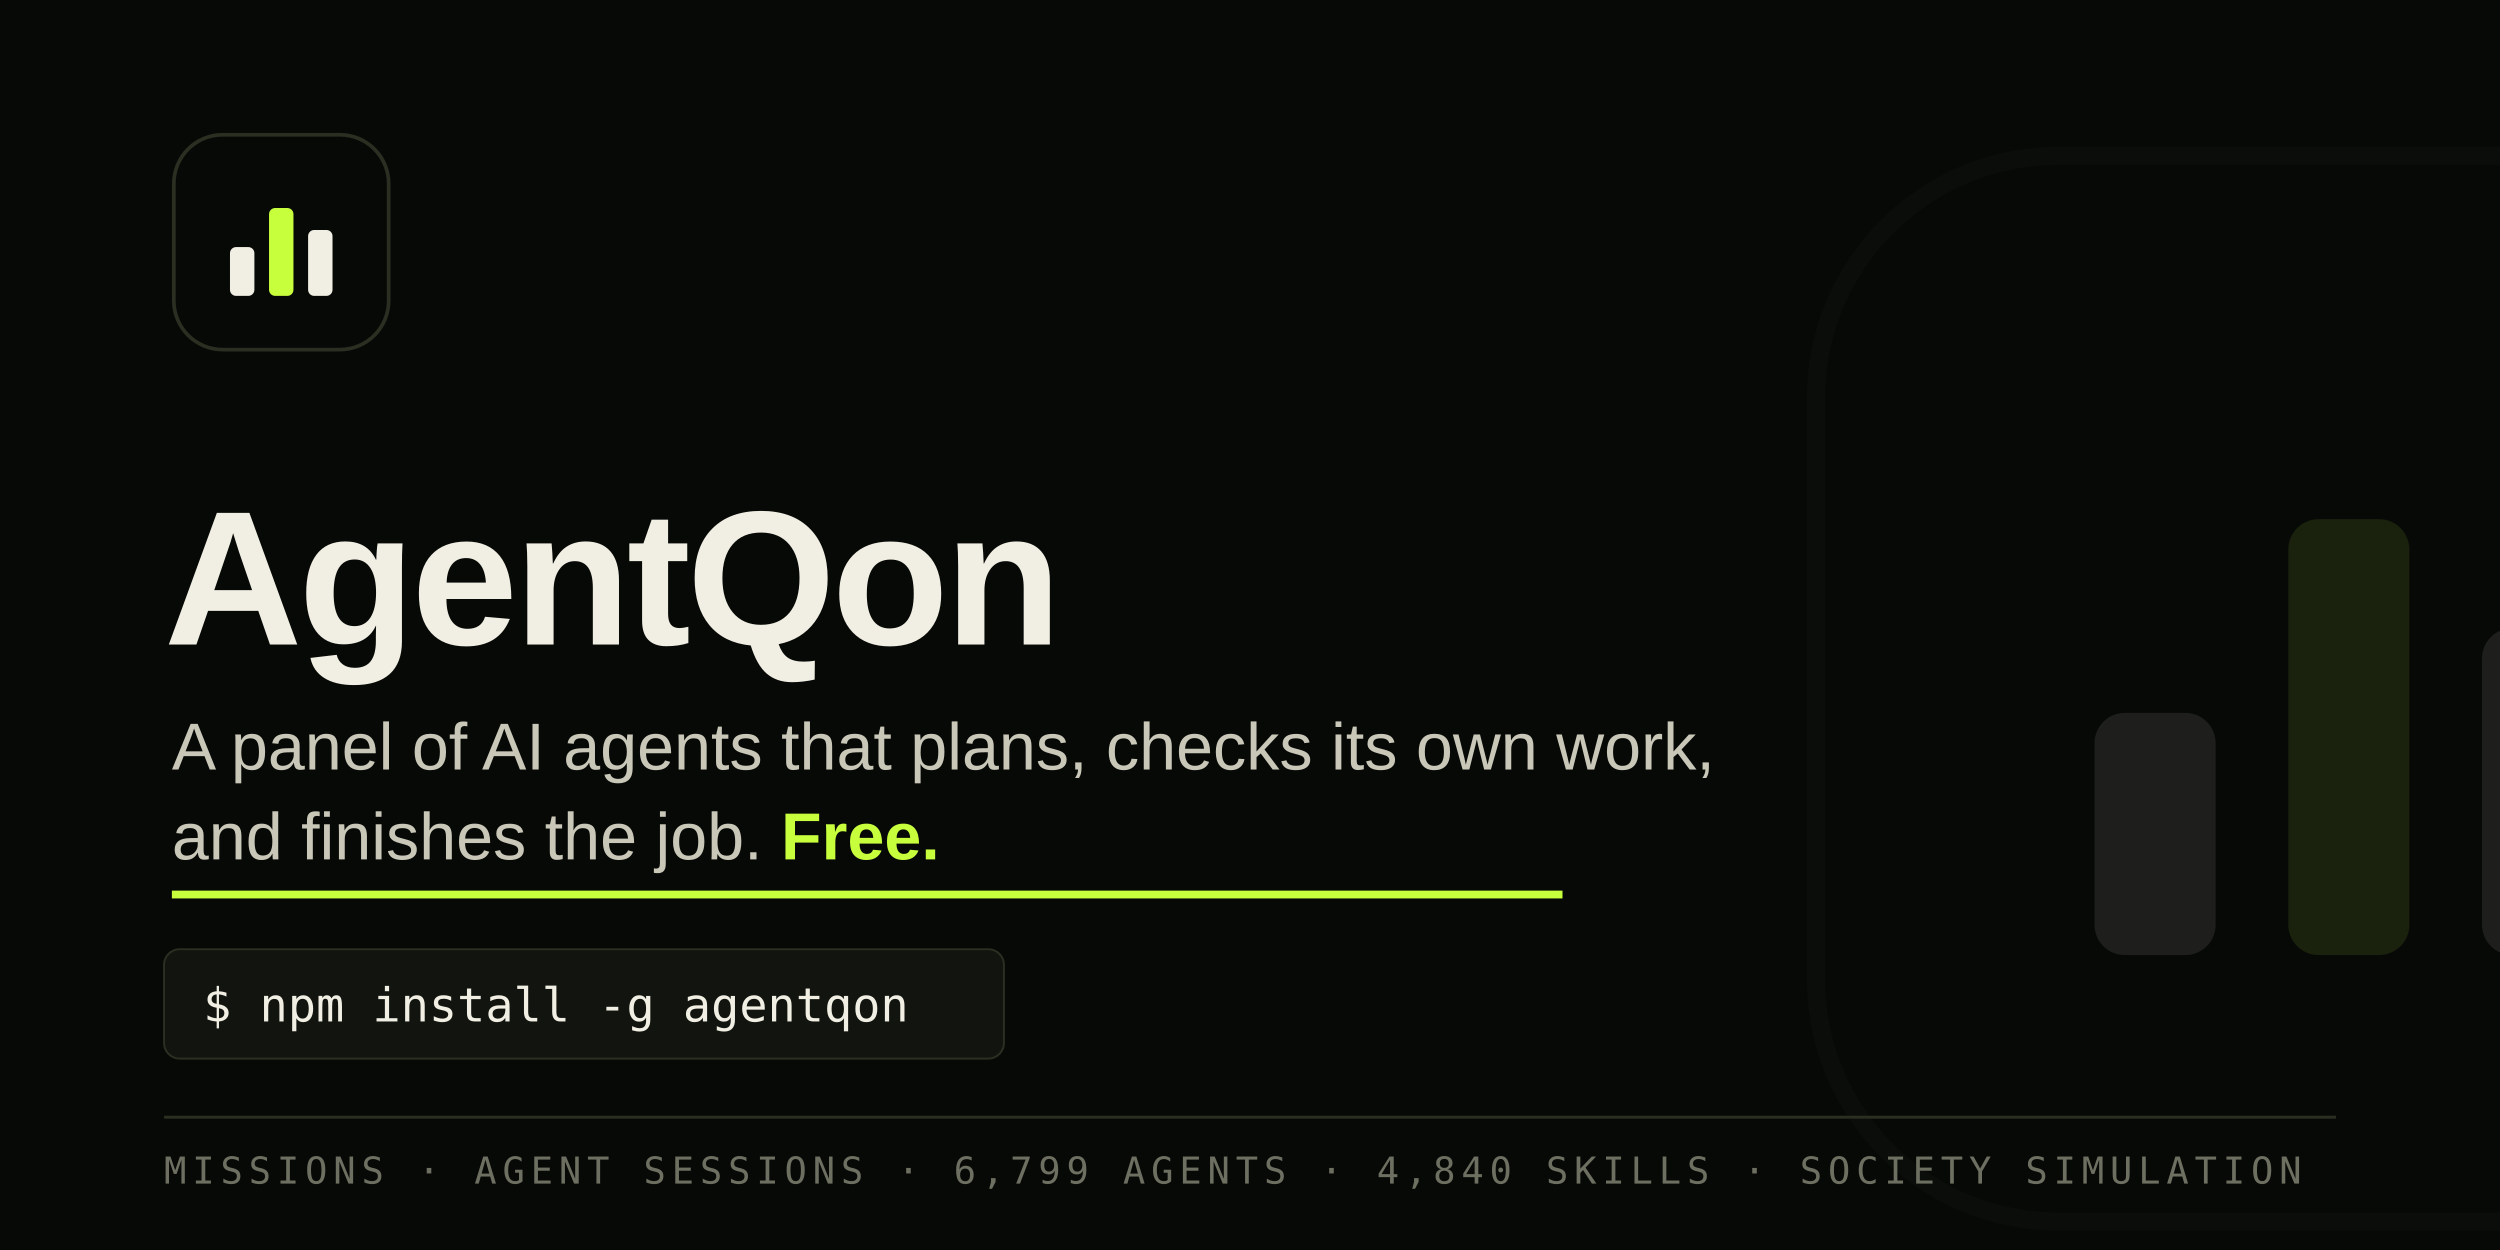
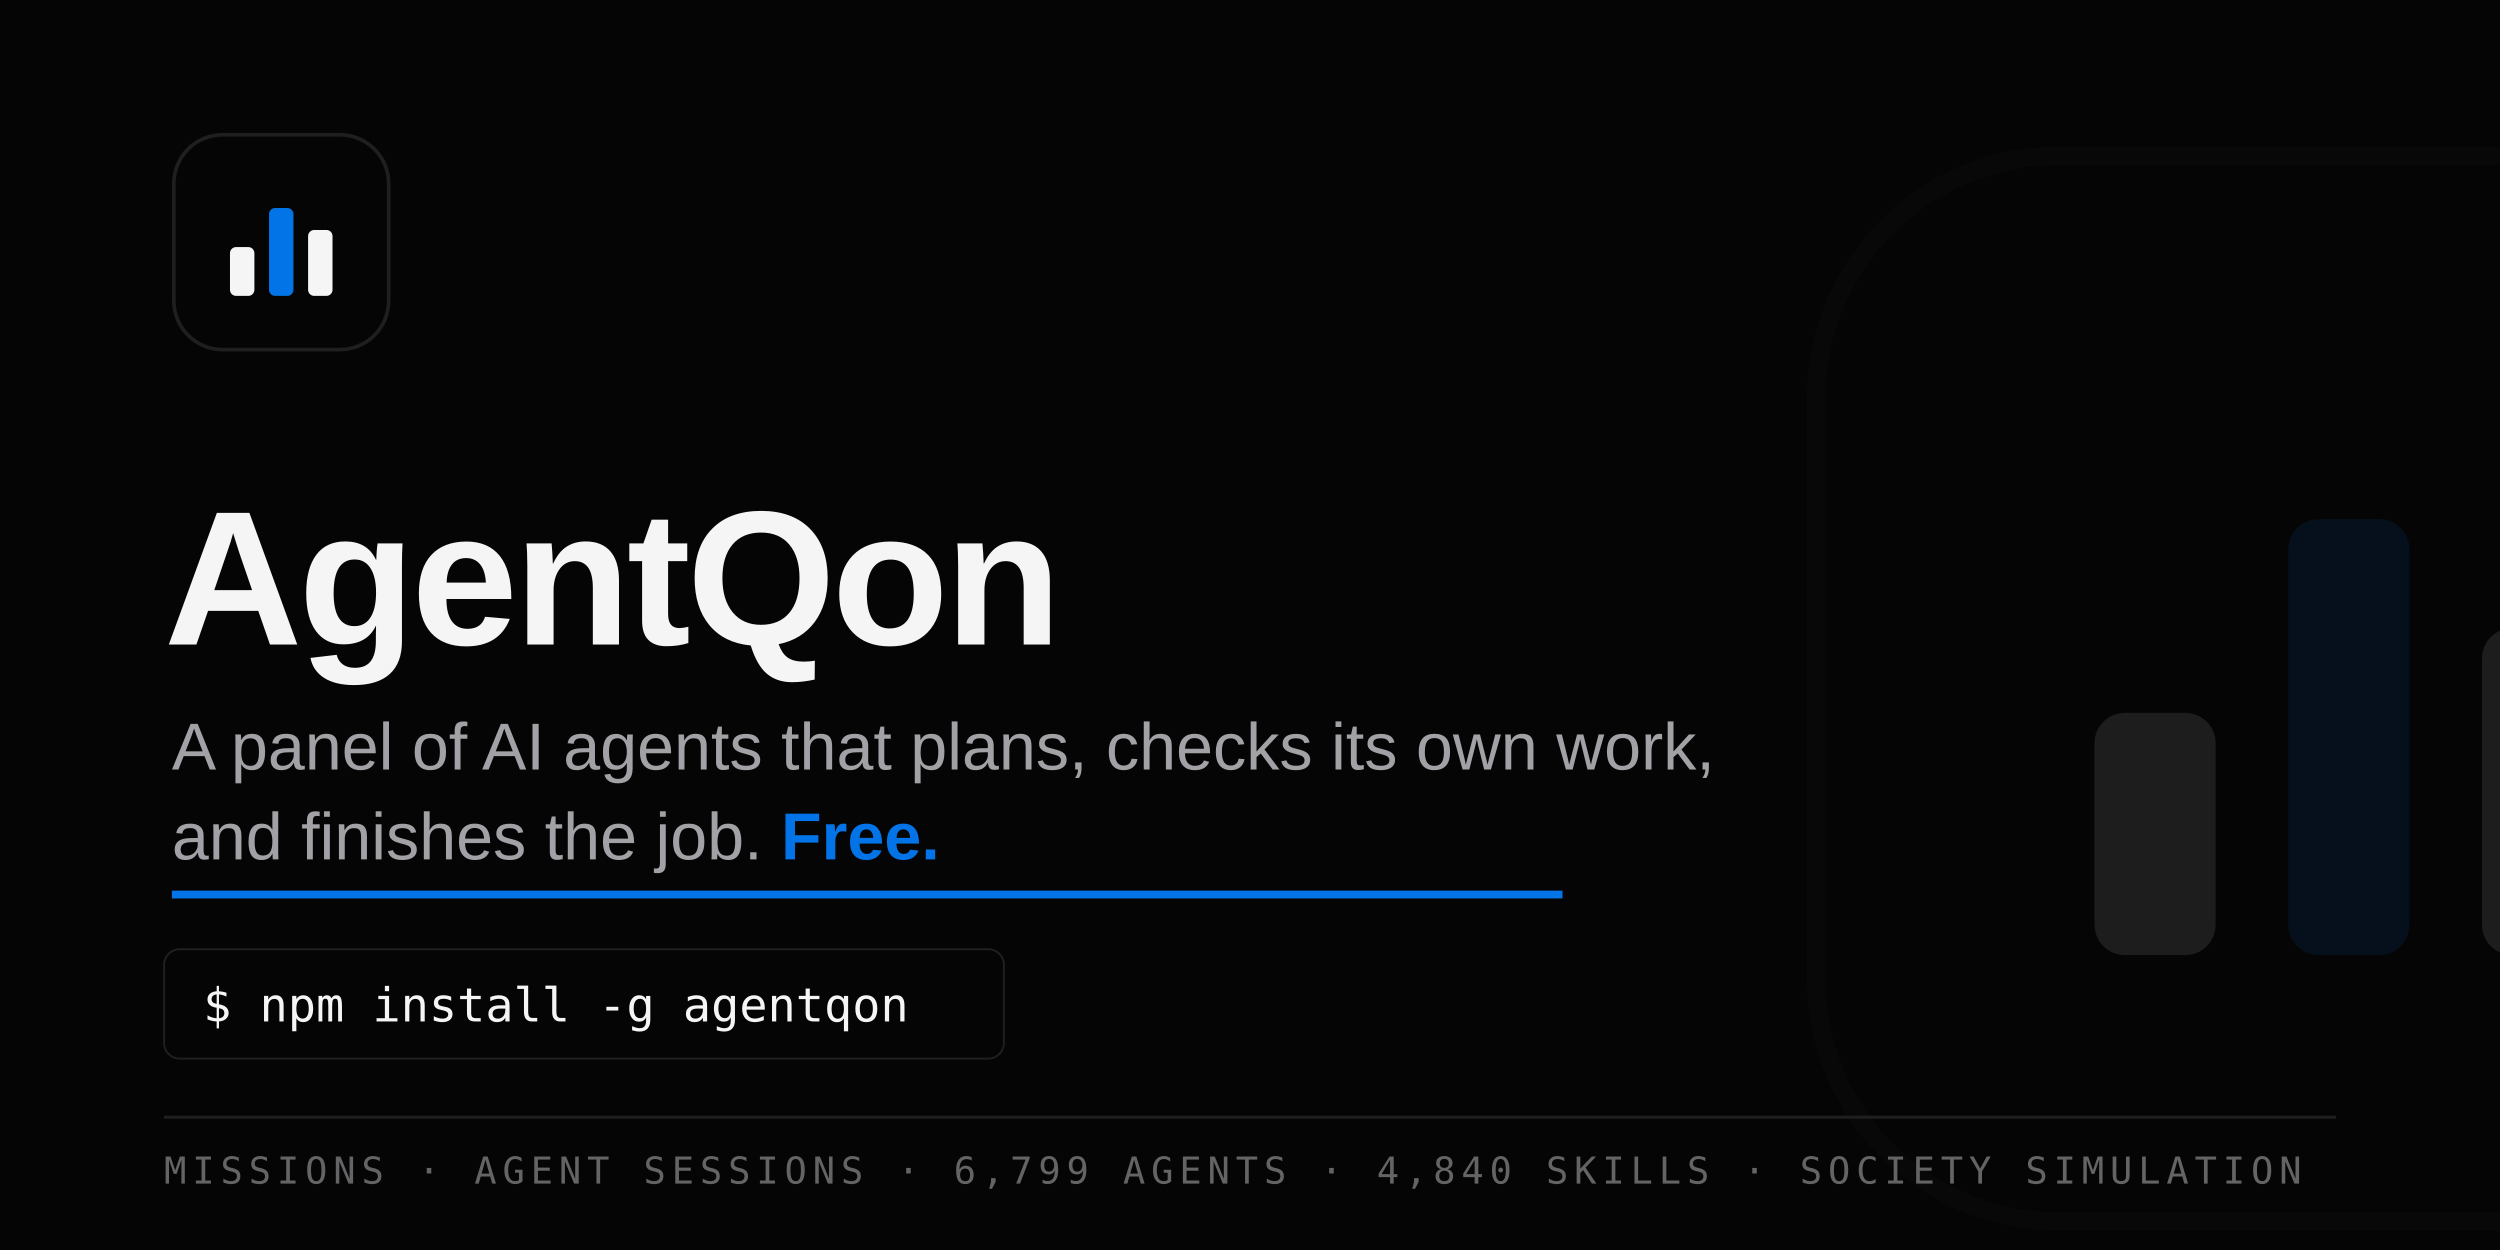
<svg xmlns="http://www.w3.org/2000/svg" viewBox="0 0 1280 640">
-   <rect width="1280" height="640" fill="#070907" />
+   <rect width="1280" height="640" fill="#050505" />
  <g opacity="0.10">
    <g transform="translate(905,55) scale(6.2)" opacity="1.0">
-       <rect x="4" y="4" width="88" height="88" rx="20" fill="#070907" stroke="#2a2f22" stroke-width="1.5" />
-       <rect x="27" y="50" width="10" height="20" rx="2.5" fill="#f1efe3" />
-       <rect x="43" y="34" width="10" height="36" rx="2.5" fill="#c8ff3d" />
-       <rect x="59" y="43" width="10" height="27" rx="2.5" fill="#f1efe3" />
+       <rect x="4" y="4" width="88" height="88" rx="20" fill="#050505" stroke="#1F1F1F" stroke-width="1.5" />
+       <rect x="27" y="50" width="10" height="20" rx="2.5" fill="#F5F5F5" />
+       <rect x="43" y="34" width="10" height="36" rx="2.5" fill="#0274E7" />
+       <rect x="59" y="43" width="10" height="27" rx="2.5" fill="#F5F5F5" />
    </g>
  </g>
  <g transform="translate(84,64) scale(1.25)" opacity="1.0">
-     <rect x="4" y="4" width="88" height="88" rx="20" fill="#070907" stroke="#2a2f22" stroke-width="1.5" />
-     <rect x="27" y="50" width="10" height="20" rx="2.5" fill="#f1efe3" />
-     <rect x="43" y="34" width="10" height="36" rx="2.5" fill="#c8ff3d" />
-     <rect x="59" y="43" width="10" height="27" rx="2.5" fill="#f1efe3" />
+     <rect x="4" y="4" width="88" height="88" rx="20" fill="#050505" stroke="#1F1F1F" stroke-width="1.5" />
+     <rect x="27" y="50" width="10" height="20" rx="2.5" fill="#F5F5F5" />
+     <rect x="43" y="34" width="10" height="36" rx="2.5" fill="#0274E7" />
+     <rect x="59" y="43" width="10" height="27" rx="2.5" fill="#F5F5F5" />
  </g>
-   <text x="84" y="330" font-family="Liberation Sans, Arial, Helvetica, sans-serif" font-size="98" font-weight="700" letter-spacing="-2" fill="#f1efe3">AgentQon</text>
-   <text x="88" y="394" font-family="Liberation Sans, Arial, Helvetica, sans-serif" font-size="34" fill="#c9c7b8">A panel of AI agents that plans, checks its own work,</text>
-   <text x="88" y="440" font-family="Liberation Sans, Arial, Helvetica, sans-serif" font-size="34" fill="#c9c7b8">and finishes the job. <tspan fill="#c8ff3d" font-weight="700">Free.</tspan>
+   <text x="84" y="330" font-family="Liberation Sans, Arial, Helvetica, sans-serif" font-size="98" font-weight="700" letter-spacing="-2" fill="#F5F5F5">AgentQon</text>
+   <text x="88" y="394" font-family="Liberation Sans, Arial, Helvetica, sans-serif" font-size="34" fill="#A1A1A6">A panel of AI agents that plans, checks its own work,</text>
+   <text x="88" y="440" font-family="Liberation Sans, Arial, Helvetica, sans-serif" font-size="34" fill="#A1A1A6">and finishes the job. <tspan fill="#0274E7" font-weight="700">Free.</tspan>
  </text>
-   <rect x="88" y="456" width="712" height="4" fill="#c8ff3d" />
+   <rect x="88" y="456" width="712" height="4" fill="#0274E7" />
  <g>
-     <rect x="84" y="486" width="430" height="56" rx="8" fill="#11140f" stroke="#2a2f22" />
-     <text x="104" y="523" font-family="DejaVu Sans Mono, Liberation Mono, monospace" font-size="24" fill="#f1efe3">$ npm install -g agentqon</text>
+     <rect x="84" y="486" width="430" height="56" rx="8" fill="#050505" stroke="#1F1F1F" />
+     <text x="104" y="523" font-family="DejaVu Sans Mono, Liberation Mono, monospace" font-size="24" fill="#F5F5F5">$ npm install -g agentqon</text>
  </g>
-   <line x1="84" y1="572" x2="1196" y2="572" stroke="#2a2f22" stroke-width="1.5" />
-   <text x="84" y="606" font-family="DejaVu Sans Mono, Liberation Mono, monospace" font-size="19" letter-spacing="3" fill="#6d7061">MISSIONS · AGENT SESSIONS · 6,799 AGENTS · 4,840 SKILLS · SOCIETY SIMULATION</text>
+   <line x1="84" y1="572" x2="1196" y2="572" stroke="#1F1F1F" stroke-width="1.5" />
+   <text x="84" y="606" font-family="DejaVu Sans Mono, Liberation Mono, monospace" font-size="19" letter-spacing="3" fill="#646466">MISSIONS · AGENT SESSIONS · 6,799 AGENTS · 4,840 SKILLS · SOCIETY SIMULATION</text>
</svg>
